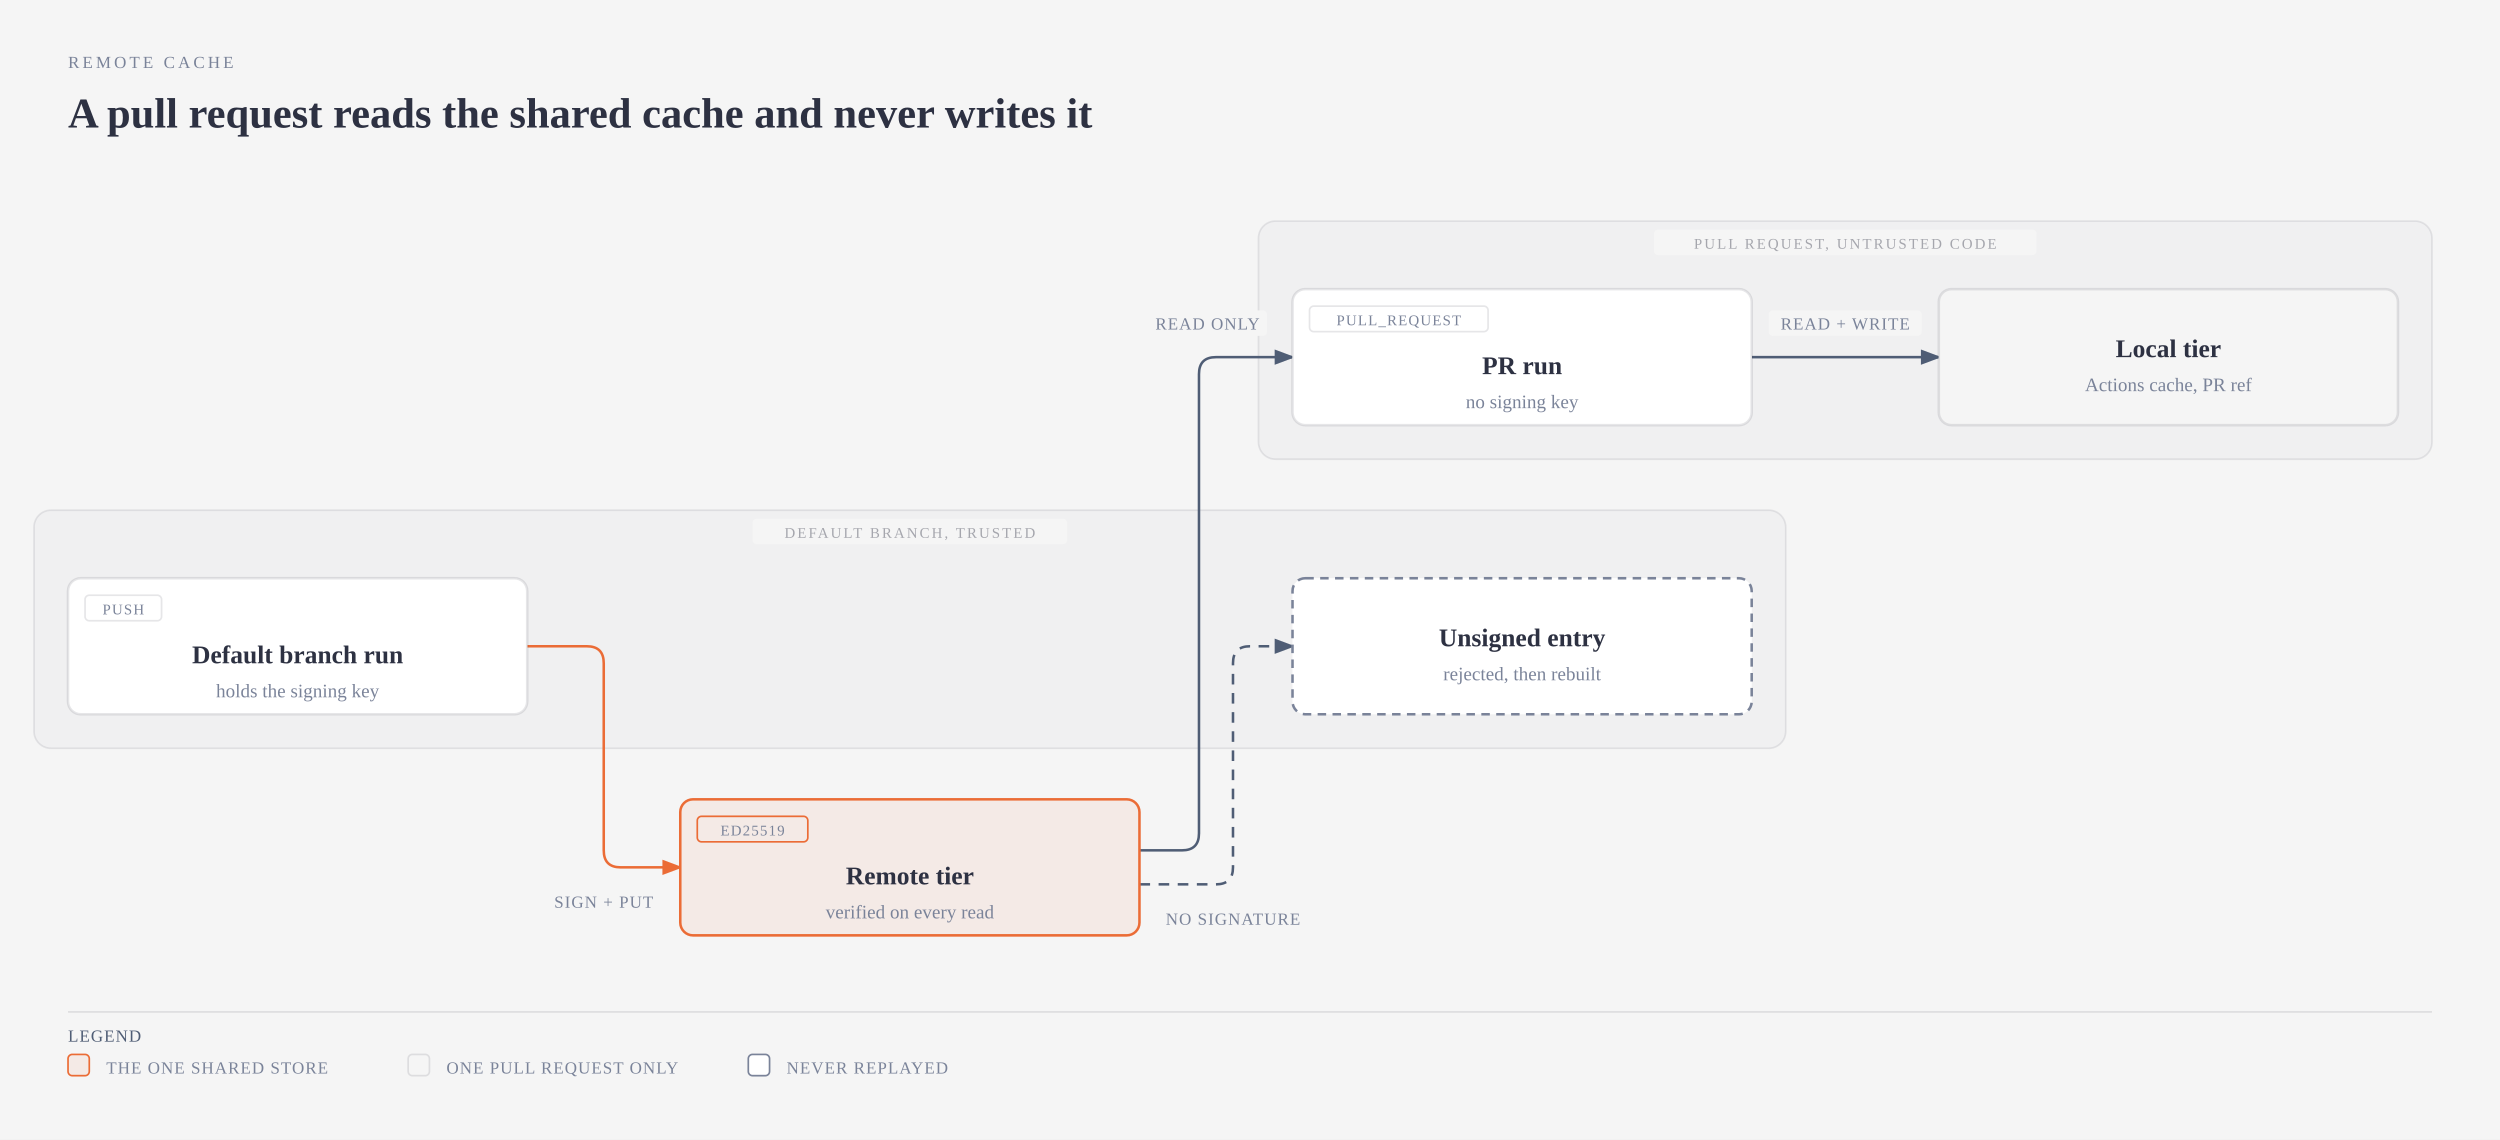
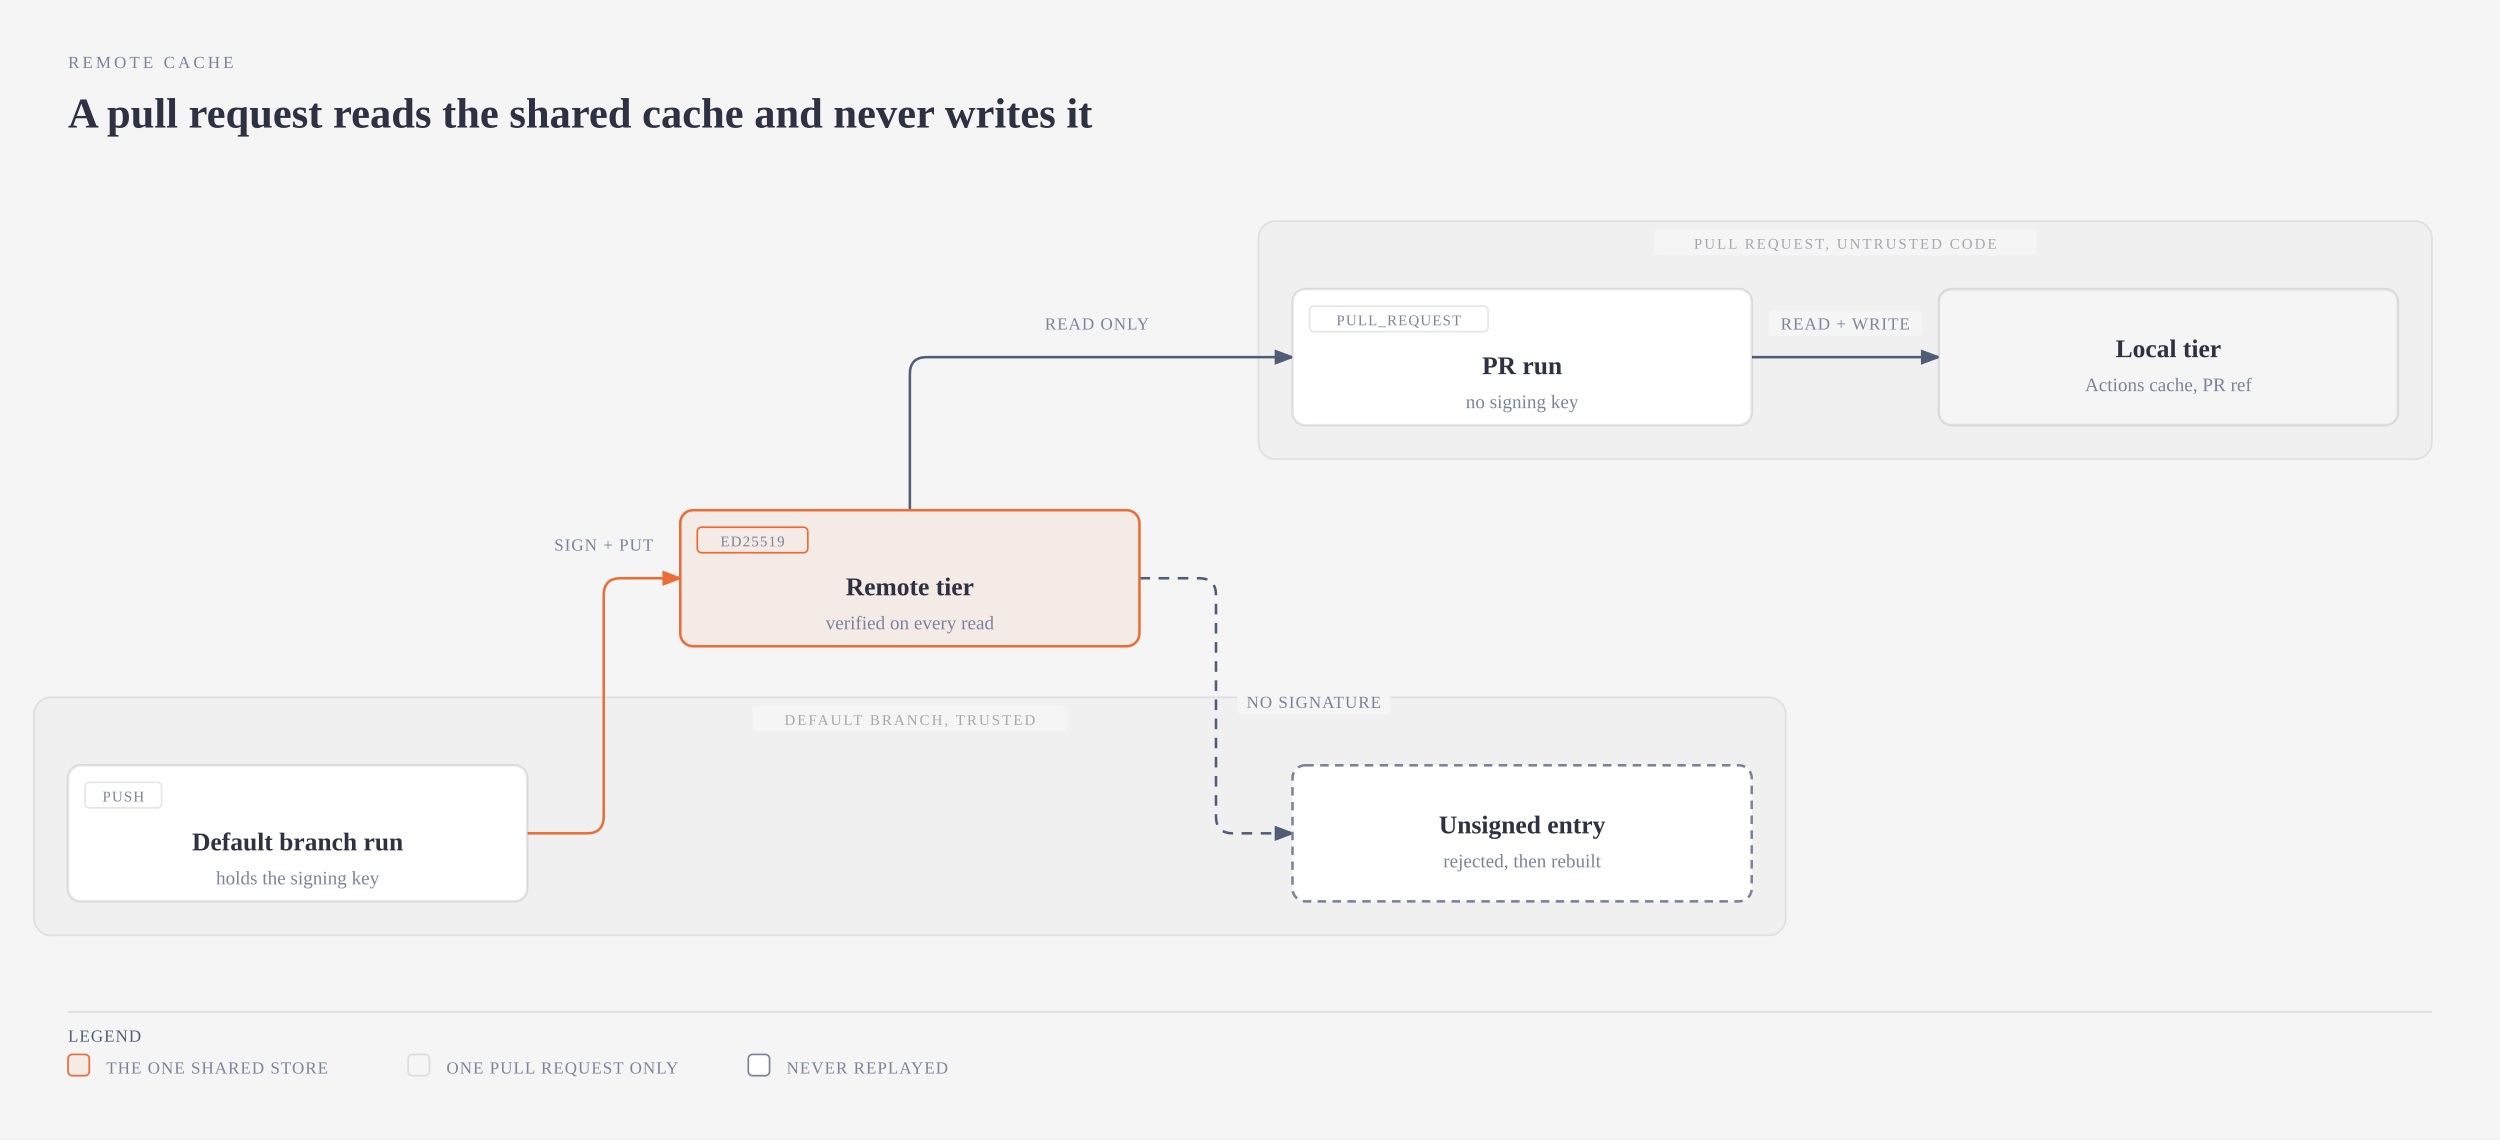
<svg xmlns="http://www.w3.org/2000/svg" viewBox="0 0 1176 536" width="1176" height="536" role="img" aria-labelledby="cache-trust-title cache-trust-desc" class="magus-diagram">
  <defs>
    <marker id="cache-trust-arrow-default" markerWidth="8" markerHeight="6" refX="7" refY="3" orient="auto">
      <polygon points="0 0, 8 3, 0 6" fill="#4f5d75" />
    </marker>
    <marker id="cache-trust-arrow-accent" markerWidth="8" markerHeight="6" refX="7" refY="3" orient="auto">
      <polygon points="0 0, 8 3, 0 6" fill="#eb6c36" />
    </marker>
    <marker id="cache-trust-arrow-link" markerWidth="8" markerHeight="6" refX="7" refY="3" orient="auto">
      <polygon points="0 0, 8 3, 0 6" fill="#2e5aa8" />
    </marker>
  </defs>
  <rect width="100%" height="100%" fill="#f5f5f5" />
  <text x="32" y="32" fill="#7a8399" font-size="8" font-family="var(--pico-font-family-monospace, monospace)" style="font-variant-ligatures:none" letter-spacing="0.18em">REMOTE CACHE</text>
  <text x="32" y="60" fill="#2d3142" font-size="20" font-weight="600" font-family="var(--pico-font-family, sans-serif)">A pull request reads the shared cache and never writes it</text>
  <g transform="translate(0,40)">
    <rect x="592" y="64" width="552" height="112" rx="8" fill="#2d3142" fill-opacity="0.02" stroke="#2d3142" stroke-opacity="0.1" stroke-width="0.8" />
    <rect x="778" y="68" width="180" height="12" rx="2" fill="#f5f5f5" />
    <text x="868" y="77" fill="#2d3142" fill-opacity="0.4" font-size="7" font-family="var(--pico-font-family-monospace, monospace)" style="font-variant-ligatures:none" text-anchor="middle" letter-spacing="0.14em">PULL REQUEST, UNTRUSTED CODE</text>
-     <rect x="16" y="200" width="824" height="112" rx="8" fill="#2d3142" fill-opacity="0.02" stroke="#2d3142" stroke-opacity="0.1" stroke-width="0.8" />
-     <rect x="354" y="204" width="148" height="12" rx="2" fill="#f5f5f5" />
-     <text x="428" y="213" fill="#2d3142" fill-opacity="0.4" font-size="7" font-family="var(--pico-font-family-monospace, monospace)" style="font-variant-ligatures:none" text-anchor="middle" letter-spacing="0.14em">DEFAULT BRANCH, TRUSTED</text>
+     <rect x="16" y="288" width="824" height="112" rx="8" fill="#2d3142" fill-opacity="0.02" stroke="#2d3142" stroke-opacity="0.1" stroke-width="0.8" />
+     <rect x="354" y="292" width="148" height="12" rx="2" fill="#f5f5f5" />
+     <text x="428" y="301" fill="#2d3142" fill-opacity="0.4" font-size="7" font-family="var(--pico-font-family-monospace, monospace)" style="font-variant-ligatures:none" text-anchor="middle" letter-spacing="0.14em">DEFAULT BRANCH, TRUSTED</text>
    <path data-edge="pr-&gt;local" id="cache-trust-edge-pr-local" d="M 824 128 L 912 128" fill="none" stroke="#4f5d75" stroke-width="1.2" marker-end="url(#cache-trust-arrow-default)" />
-     <path data-edge="remote-&gt;pr" id="cache-trust-edge-remote-pr" d="M 536 360 L 556 360 Q 564 360 564 352 L 564 136 Q 564 128 572 128 L 608 128" fill="none" stroke="#4f5d75" stroke-width="1.2" marker-end="url(#cache-trust-arrow-default)" />
-     <path data-edge="default-&gt;remote" id="cache-trust-edge-default-remote" d="M 248 264 L 276 264 Q 284 264 284 272 L 284 360 Q 284 368 292 368 L 320 368" fill="none" stroke="#eb6c36" stroke-width="1.2" marker-end="url(#cache-trust-arrow-accent)" />
-     <path data-edge="remote-&gt;reject" id="cache-trust-edge-remote-reject" d="M 536 376 L 572 376 Q 580 376 580 368 L 580 272 Q 580 264 588 264 L 608 264" fill="none" stroke="#4f5d75" stroke-width="1.2" stroke-dasharray="5,4" marker-end="url(#cache-trust-arrow-default)" />
+     <path data-edge="remote-&gt;pr" id="cache-trust-edge-remote-pr" d="M 428 200 L 428 136 Q 428 128 436 128 L 608 128" fill="none" stroke="#4f5d75" stroke-width="1.2" marker-end="url(#cache-trust-arrow-default)" />
+     <path data-edge="default-&gt;remote" id="cache-trust-edge-default-remote" d="M 248 352 L 276 352 Q 284 352 284 344 L 284 240 Q 284 232 292 232 L 320 232" fill="none" stroke="#eb6c36" stroke-width="1.2" marker-end="url(#cache-trust-arrow-accent)" />
+     <path data-edge="remote-&gt;reject" id="cache-trust-edge-remote-reject" d="M 536 232 L 564 232 Q 572 232 572 240 L 572 344 Q 572 352 580 352 L 608 352" fill="none" stroke="#4f5d75" stroke-width="1.2" stroke-dasharray="5,4" marker-end="url(#cache-trust-arrow-default)" />
    <rect x="832" y="106" width="72" height="12" rx="2" fill="#f5f5f5" />
    <text x="868" y="115" fill="#7a8399" font-size="8" font-family="var(--pico-font-family-monospace, monospace)" style="font-variant-ligatures:none" text-anchor="middle" letter-spacing="0.06em">READ + WRITE</text>
-     <rect x="540" y="106" width="56" height="12" rx="2" fill="#f5f5f5" />
-     <text x="568" y="115" fill="#7a8399" font-size="8" font-family="var(--pico-font-family-monospace, monospace)" style="font-variant-ligatures:none" text-anchor="middle" letter-spacing="0.06em">READ ONLY</text>
-     <rect x="254" y="378" width="60" height="12" rx="2" fill="#f5f5f5" />
-     <text x="284" y="387" fill="#7a8399" font-size="8" font-family="var(--pico-font-family-monospace, monospace)" style="font-variant-ligatures:none" text-anchor="middle" letter-spacing="0.06em">SIGN + PUT</text>
-     <rect x="544" y="386" width="72" height="12" rx="2" fill="#f5f5f5" />
-     <text x="580" y="395" fill="#7a8399" font-size="8" font-family="var(--pico-font-family-monospace, monospace)" style="font-variant-ligatures:none" text-anchor="middle" letter-spacing="0.06em">NO SIGNATURE</text>
+     <rect x="488" y="106" width="56" height="12" rx="2" fill="#f5f5f5" />
+     <text x="516" y="115" fill="#7a8399" font-size="8" font-family="var(--pico-font-family-monospace, monospace)" style="font-variant-ligatures:none" text-anchor="middle" letter-spacing="0.06em">READ ONLY</text>
+     <rect x="254" y="210" width="60" height="12" rx="2" fill="#f5f5f5" />
+     <text x="284" y="219" fill="#7a8399" font-size="8" font-family="var(--pico-font-family-monospace, monospace)" style="font-variant-ligatures:none" text-anchor="middle" letter-spacing="0.06em">SIGN + PUT</text>
+     <rect x="582" y="284" width="72" height="12" rx="2" fill="#f5f5f5" />
+     <text x="618" y="293" fill="#7a8399" font-size="8" font-family="var(--pico-font-family-monospace, monospace)" style="font-variant-ligatures:none" text-anchor="middle" letter-spacing="0.06em">NO SIGNATURE</text>
    <g data-node="pr" data-anchor=".github/workflows/ci.yaml">
      <rect x="608" y="96" width="216" height="64" rx="6" fill="#f5f5f5" />
      <rect x="608" y="96" width="216" height="64" rx="6" fill="#ffffff" stroke="rgba(45,49,66,0.12)" stroke-width="1.2" />
      <rect x="616" y="104" width="84" height="12" rx="2" fill="none" stroke="rgba(45,49,66,0.12)" stroke-width="0.8" />
      <text x="658" y="113" fill="#7a8399" font-size="7" font-family="var(--pico-font-family-monospace, monospace)" style="font-variant-ligatures:none" text-anchor="middle" letter-spacing="0.08em">PULL_REQUEST</text>
      <text x="716" y="136" fill="#2d3142" font-size="12" font-weight="600" font-family="var(--pico-font-family, sans-serif)" text-anchor="middle">PR run</text>
      <text x="716" y="152" fill="#7a8399" font-size="9" font-family="var(--pico-font-family-monospace, monospace)" style="font-variant-ligatures:none" text-anchor="middle">no signing key</text>
    </g>
    <g data-node="local" data-anchor=".github/workflows/ci.yaml">
      <rect x="912" y="96" width="216" height="64" rx="6" fill="#f5f5f5" />
      <rect x="912" y="96" width="216" height="64" rx="6" fill="#f5f5f5" stroke="rgba(45,49,66,0.12)" stroke-width="1.2" />
      <text x="1020" y="128" fill="#2d3142" font-size="12" font-weight="600" font-family="var(--pico-font-family, sans-serif)" text-anchor="middle">Local tier</text>
      <text x="1020" y="144" fill="#7a8399" font-size="9" font-family="var(--pico-font-family-monospace, monospace)" style="font-variant-ligatures:none" text-anchor="middle">Actions cache, PR ref</text>
    </g>
    <g data-node="remote" data-anchor="internal/cache">
-       <rect x="320" y="336" width="216" height="64" rx="6" fill="#f5f5f5" />
-       <rect x="320" y="336" width="216" height="64" rx="6" fill="rgba(235,108,54,0.08)" stroke="#eb6c36" stroke-width="1.2" />
-       <rect x="328" y="344" width="52" height="12" rx="2" fill="none" stroke="#eb6c36" stroke-width="0.8" />
-       <text x="354" y="353" fill="#7a8399" font-size="7" font-family="var(--pico-font-family-monospace, monospace)" style="font-variant-ligatures:none" text-anchor="middle" letter-spacing="0.08em">ED25519</text>
-       <text x="428" y="376" fill="#2d3142" font-size="12" font-weight="600" font-family="var(--pico-font-family, sans-serif)" text-anchor="middle">Remote tier</text>
-       <text x="428" y="392" fill="#7a8399" font-size="9" font-family="var(--pico-font-family-monospace, monospace)" style="font-variant-ligatures:none" text-anchor="middle">verified on every read</text>
+       <rect x="320" y="200" width="216" height="64" rx="6" fill="#f5f5f5" />
+       <rect x="320" y="200" width="216" height="64" rx="6" fill="rgba(235,108,54,0.08)" stroke="#eb6c36" stroke-width="1.2" />
+       <rect x="328" y="208" width="52" height="12" rx="2" fill="none" stroke="#eb6c36" stroke-width="0.8" />
+       <text x="354" y="217" fill="#7a8399" font-size="7" font-family="var(--pico-font-family-monospace, monospace)" style="font-variant-ligatures:none" text-anchor="middle" letter-spacing="0.08em">ED25519</text>
+       <text x="428" y="240" fill="#2d3142" font-size="12" font-weight="600" font-family="var(--pico-font-family, sans-serif)" text-anchor="middle">Remote tier</text>
+       <text x="428" y="256" fill="#7a8399" font-size="9" font-family="var(--pico-font-family-monospace, monospace)" style="font-variant-ligatures:none" text-anchor="middle">verified on every read</text>
    </g>
    <g data-node="default" data-anchor=".github/workflows/ci.yaml">
-       <rect x="32" y="232" width="216" height="64" rx="6" fill="#f5f5f5" />
-       <rect x="32" y="232" width="216" height="64" rx="6" fill="#ffffff" stroke="rgba(45,49,66,0.12)" stroke-width="1.2" />
-       <rect x="40" y="240" width="36" height="12" rx="2" fill="none" stroke="rgba(45,49,66,0.12)" stroke-width="0.8" />
-       <text x="58" y="249" fill="#7a8399" font-size="7" font-family="var(--pico-font-family-monospace, monospace)" style="font-variant-ligatures:none" text-anchor="middle" letter-spacing="0.08em">PUSH</text>
-       <text x="140" y="272" fill="#2d3142" font-size="12" font-weight="600" font-family="var(--pico-font-family, sans-serif)" text-anchor="middle">Default branch run</text>
-       <text x="140" y="288" fill="#7a8399" font-size="9" font-family="var(--pico-font-family-monospace, monospace)" style="font-variant-ligatures:none" text-anchor="middle">holds the signing key</text>
+       <rect x="32" y="320" width="216" height="64" rx="6" fill="#f5f5f5" />
+       <rect x="32" y="320" width="216" height="64" rx="6" fill="#ffffff" stroke="rgba(45,49,66,0.12)" stroke-width="1.2" />
+       <rect x="40" y="328" width="36" height="12" rx="2" fill="none" stroke="rgba(45,49,66,0.12)" stroke-width="0.8" />
+       <text x="58" y="337" fill="#7a8399" font-size="7" font-family="var(--pico-font-family-monospace, monospace)" style="font-variant-ligatures:none" text-anchor="middle" letter-spacing="0.08em">PUSH</text>
+       <text x="140" y="360" fill="#2d3142" font-size="12" font-weight="600" font-family="var(--pico-font-family, sans-serif)" text-anchor="middle">Default branch run</text>
+       <text x="140" y="376" fill="#7a8399" font-size="9" font-family="var(--pico-font-family-monospace, monospace)" style="font-variant-ligatures:none" text-anchor="middle">holds the signing key</text>
    </g>
    <g data-node="reject">
-       <rect x="608" y="232" width="216" height="64" rx="6" fill="#f5f5f5" />
-       <rect x="608" y="232" width="216" height="64" rx="6" fill="#ffffff" stroke="#7a8399" stroke-width="1.2" stroke-dasharray="4,3" />
-       <text x="716" y="264" fill="#2d3142" font-size="12" font-weight="600" font-family="var(--pico-font-family, sans-serif)" text-anchor="middle">Unsigned entry</text>
-       <text x="716" y="280" fill="#7a8399" font-size="9" font-family="var(--pico-font-family-monospace, monospace)" style="font-variant-ligatures:none" text-anchor="middle">rejected, then rebuilt</text>
+       <rect x="608" y="320" width="216" height="64" rx="6" fill="#f5f5f5" />
+       <rect x="608" y="320" width="216" height="64" rx="6" fill="#ffffff" stroke="#7a8399" stroke-width="1.2" stroke-dasharray="4,3" />
+       <text x="716" y="352" fill="#2d3142" font-size="12" font-weight="600" font-family="var(--pico-font-family, sans-serif)" text-anchor="middle">Unsigned entry</text>
+       <text x="716" y="368" fill="#7a8399" font-size="9" font-family="var(--pico-font-family-monospace, monospace)" style="font-variant-ligatures:none" text-anchor="middle">rejected, then rebuilt</text>
    </g>
    <line x1="32" y1="436" x2="1144" y2="436" stroke="rgba(45,49,66,0.12)" stroke-width="0.8" />
    <text x="32" y="450" fill="#4f5d75" font-size="8" font-family="var(--pico-font-family-monospace, monospace)" style="font-variant-ligatures:none" letter-spacing="0.06em">LEGEND</text>
    <rect x="32" y="456" width="10" height="10" rx="2" fill="rgba(235,108,54,0.08)" stroke="#eb6c36" stroke-width="0.8" />
    <text x="50" y="465" fill="#7a8399" font-size="8" font-family="var(--pico-font-family-monospace, monospace)" style="font-variant-ligatures:none" letter-spacing="0.06em">THE ONE SHARED STORE</text>
    <rect x="192" y="456" width="10" height="10" rx="2" fill="#f5f5f5" stroke="rgba(45,49,66,0.12)" stroke-width="0.8" />
    <text x="210" y="465" fill="#7a8399" font-size="8" font-family="var(--pico-font-family-monospace, monospace)" style="font-variant-ligatures:none" letter-spacing="0.06em">ONE PULL REQUEST ONLY</text>
    <rect x="352" y="456" width="10" height="10" rx="2" fill="#ffffff" stroke="#7a8399" stroke-width="0.8" />
    <text x="370" y="465" fill="#7a8399" font-size="8" font-family="var(--pico-font-family-monospace, monospace)" style="font-variant-ligatures:none" letter-spacing="0.06em">NEVER REPLAYED</text>
  </g>
</svg>
